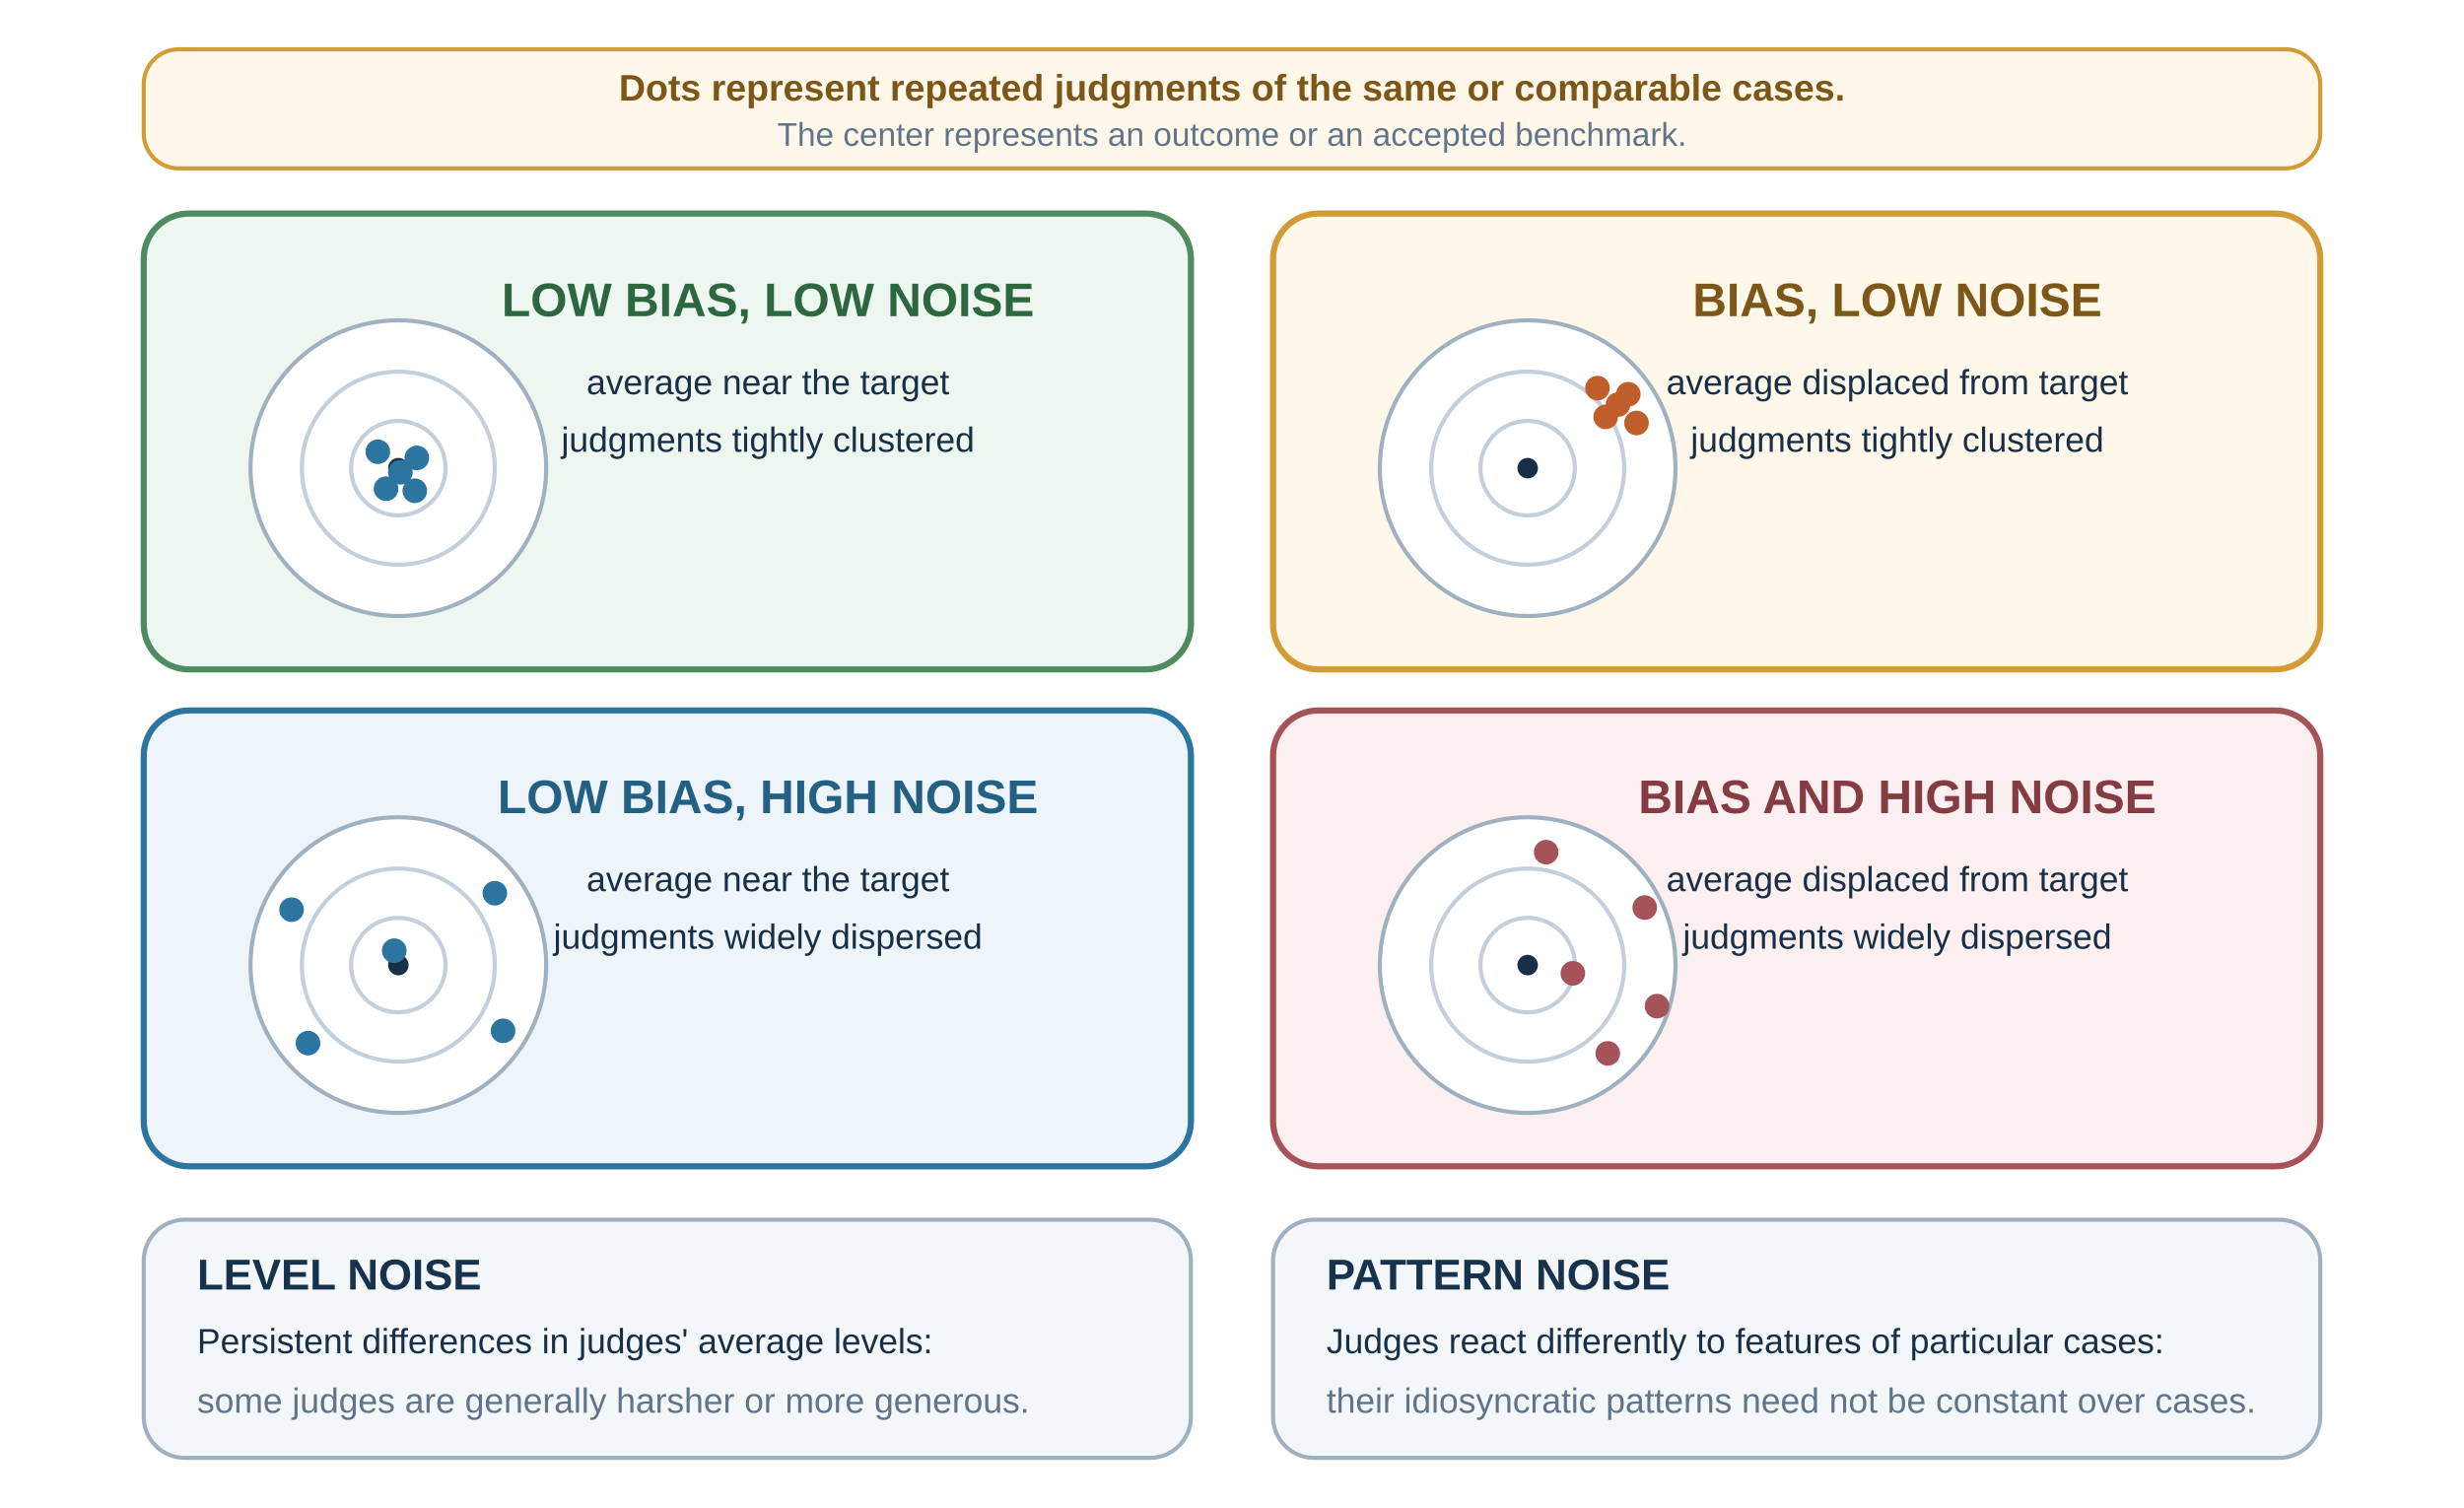
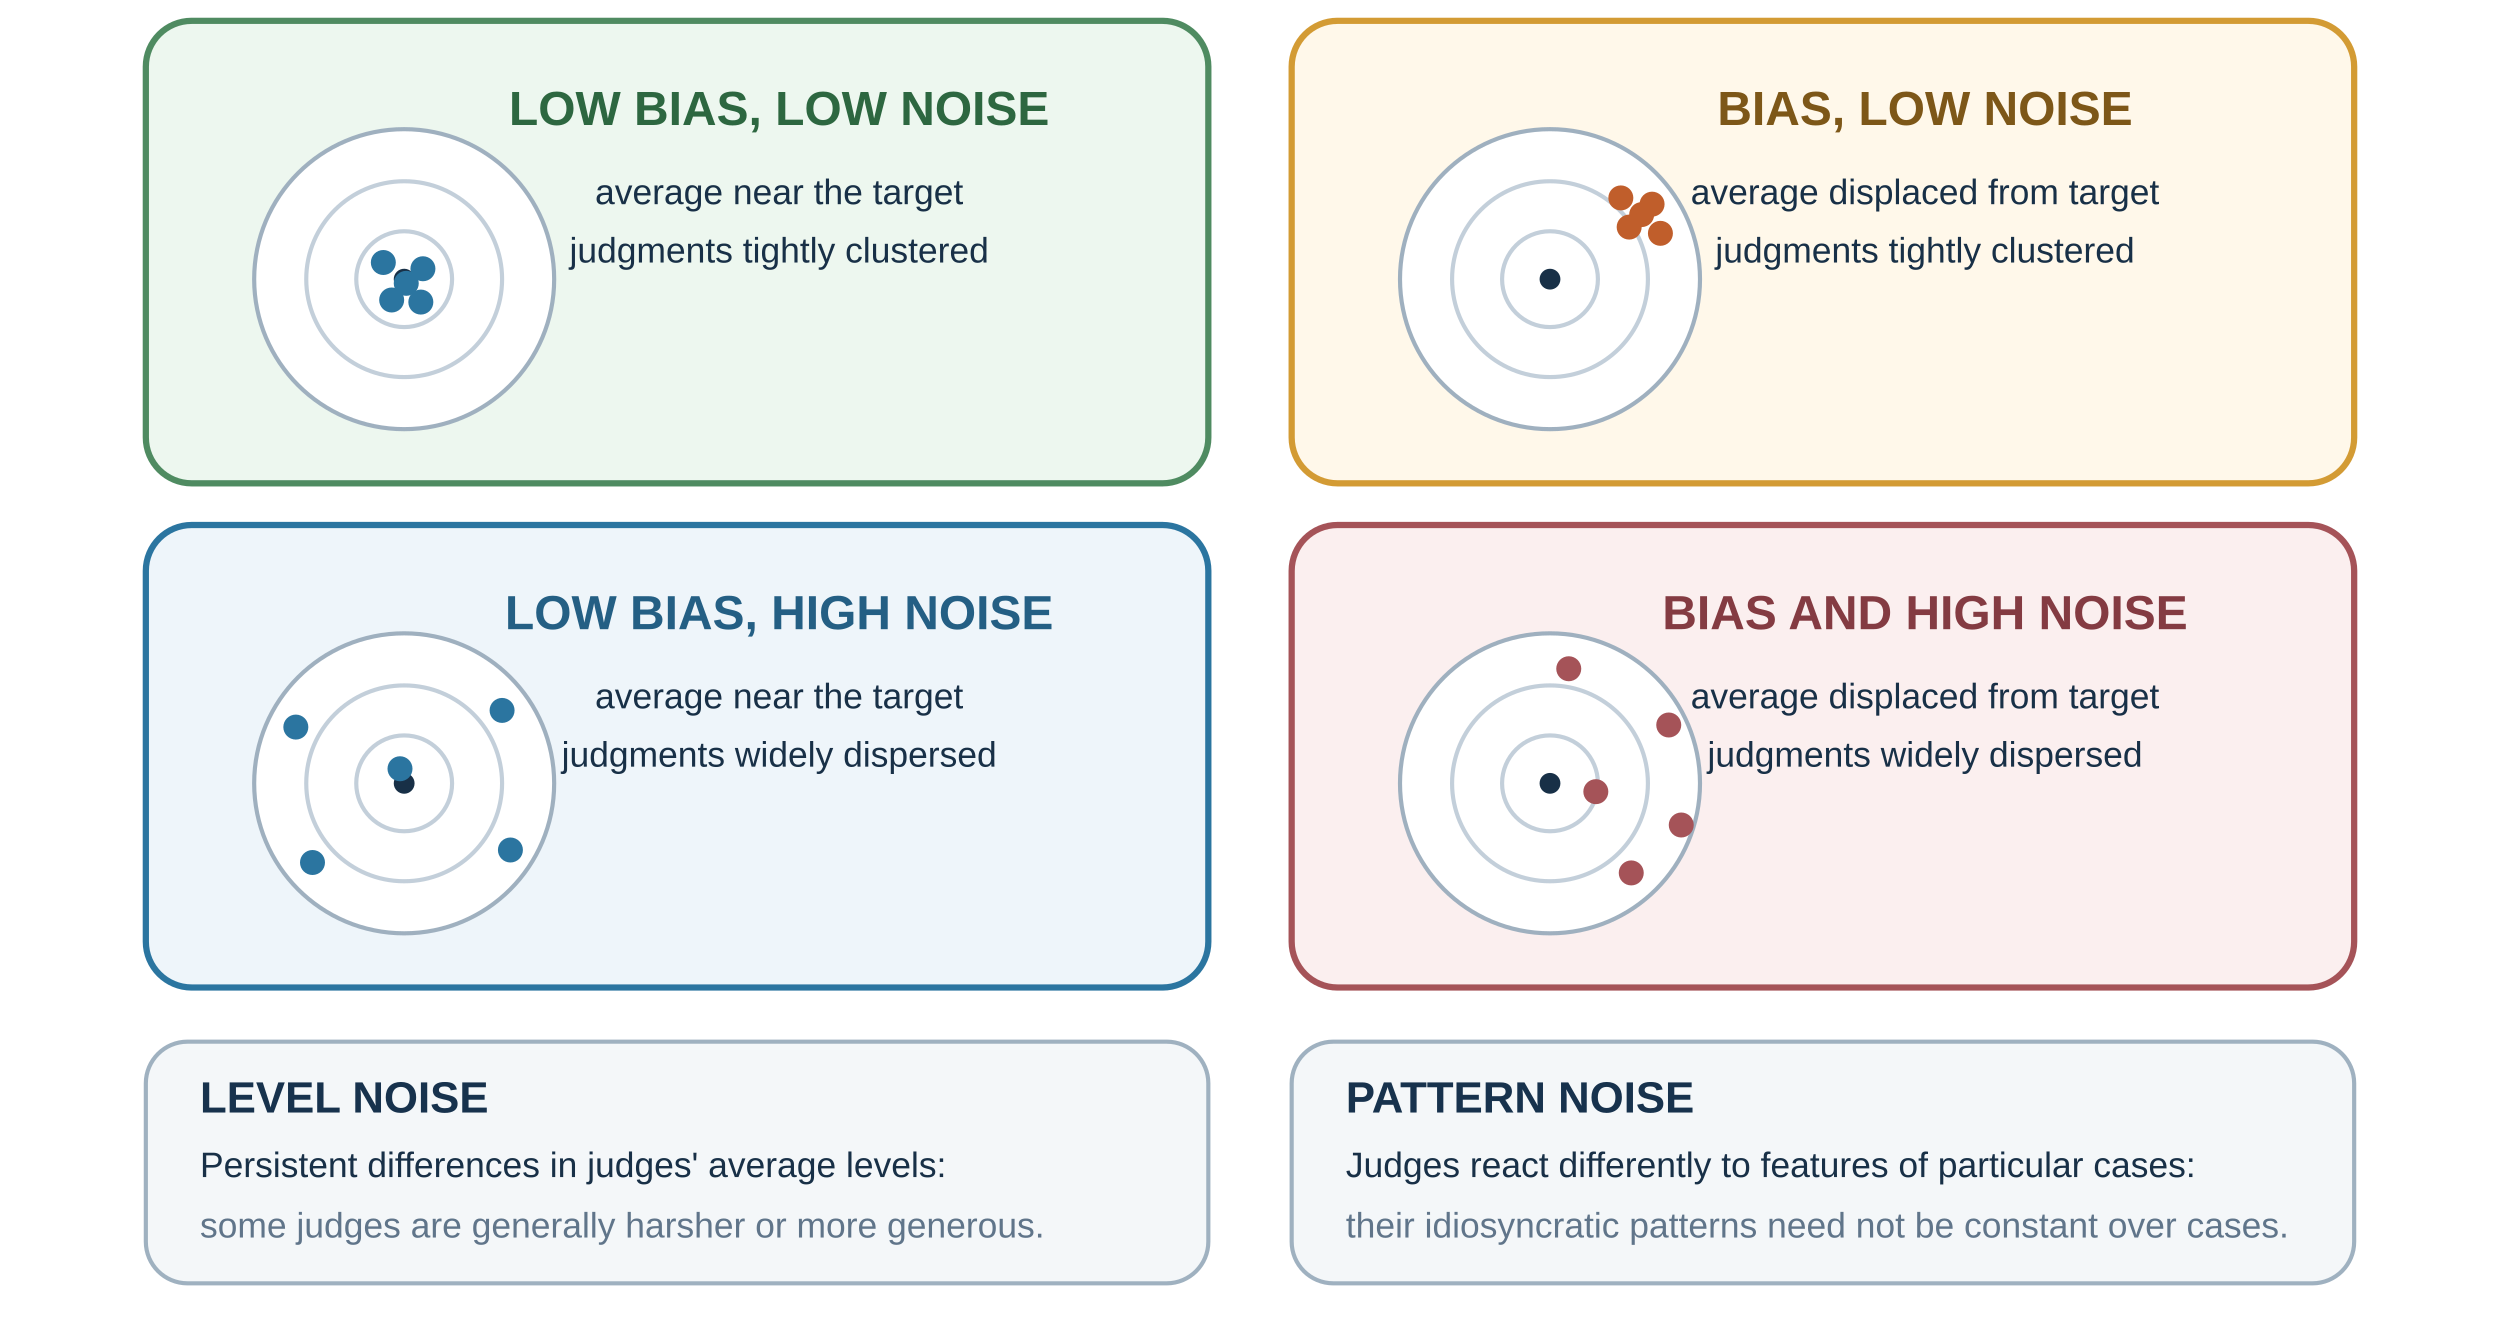
- <svg xmlns="http://www.w3.org/2000/svg" width="1200" height="734" viewBox="0 80 1200 734" role="img" aria-labelledby="bias-title bias-desc">
+ <svg xmlns="http://www.w3.org/2000/svg" width="1200" height="640" viewBox="0 174 1200 640" role="img" aria-labelledby="bias-title bias-desc" data-text-review="2026-09-14">
  <rect width="1200" height="840" fill="#ffffff" />
-   <rect x="70" y="104" width="1060" height="58" rx="17" fill="#fff8ea" stroke="#d39b34" stroke-width="2" />
-   <text x="600" y="129" text-anchor="middle" font-family="Arial, Helvetica, sans-serif" font-size="18" font-weight="700" fill="#7d5718">Dots represent repeated judgments of the same or comparable cases.</text>
-   <text x="600" y="151" text-anchor="middle" font-family="Arial, Helvetica, sans-serif" font-size="16" fill="#60758a">The center represents an outcome or an accepted benchmark.</text>
  <g font-family="Arial, Helvetica, sans-serif">
    <g transform="translate(70,184)">
      <rect width="510" height="222" rx="22" fill="#edf7ef" stroke="#4f8b61" stroke-width="3" />
      <text x="304" y="50" text-anchor="middle" font-size="23" font-weight="700" fill="#2d6740">LOW BIAS, LOW NOISE</text>
      <text x="304" y="88" text-anchor="middle" font-size="17" fill="#183047">average near the target</text>
      <text x="304" y="116" text-anchor="middle" font-size="17" fill="#183047">judgments tightly clustered</text>
      <g transform="translate(124,124)">
        <circle r="72" fill="#ffffff" stroke="#9fb0bf" stroke-width="2" />
        <circle r="47" fill="none" stroke="#c3cfda" stroke-width="2" />
        <circle r="23" fill="none" stroke="#c3cfda" stroke-width="2" />
        <circle r="5" fill="#183047" />
        <g fill="#2b75a0">
          <circle cx="-10" cy="-8" r="6" />
          <circle cx="9" cy="-5" r="6" />
          <circle cx="-6" cy="10" r="6" />
          <circle cx="8" cy="11" r="6" />
          <circle cx="1" cy="2" r="6" />
        </g>
      </g>
    </g>
    <g transform="translate(620,184)">
      <rect width="510" height="222" rx="22" fill="#fff8ea" stroke="#d39b34" stroke-width="3" />
      <text x="304" y="50" text-anchor="middle" font-size="23" font-weight="700" fill="#7d5718">BIAS, LOW NOISE</text>
      <text x="304" y="88" text-anchor="middle" font-size="17" fill="#183047">average displaced from target</text>
      <text x="304" y="116" text-anchor="middle" font-size="17" fill="#183047">judgments tightly clustered</text>
      <g transform="translate(124,124)">
        <circle r="72" fill="#ffffff" stroke="#9fb0bf" stroke-width="2" />
        <circle r="47" fill="none" stroke="#c3cfda" stroke-width="2" />
        <circle r="23" fill="none" stroke="#c3cfda" stroke-width="2" />
        <circle r="5" fill="#183047" />
        <g fill="#c05e2b">
          <circle cx="34" cy="-39" r="6" />
          <circle cx="49" cy="-36" r="6" />
          <circle cx="38" cy="-25" r="6" />
          <circle cx="53" cy="-22" r="6" />
          <circle cx="44" cy="-31" r="6" />
        </g>
      </g>
    </g>
    <g transform="translate(70,426)">
      <rect width="510" height="222" rx="22" fill="#eef5fa" stroke="#2b75a0" stroke-width="3" />
      <text x="304" y="50" text-anchor="middle" font-size="23" font-weight="700" fill="#245f84">LOW BIAS, HIGH NOISE</text>
      <text x="304" y="88" text-anchor="middle" font-size="17" fill="#183047">average near the target</text>
      <text x="304" y="116" text-anchor="middle" font-size="17" fill="#183047">judgments widely dispersed</text>
      <g transform="translate(124,124)">
        <circle r="72" fill="#ffffff" stroke="#9fb0bf" stroke-width="2" />
        <circle r="47" fill="none" stroke="#c3cfda" stroke-width="2" />
        <circle r="23" fill="none" stroke="#c3cfda" stroke-width="2" />
        <circle r="5" fill="#183047" />
        <g fill="#2b75a0">
          <circle cx="-52" cy="-27" r="6" />
          <circle cx="47" cy="-35" r="6" />
          <circle cx="-44" cy="38" r="6" />
          <circle cx="51" cy="32" r="6" />
          <circle cx="-2" cy="-7" r="6" />
        </g>
      </g>
    </g>
    <g transform="translate(620,426)">
      <rect width="510" height="222" rx="22" fill="#fbefef" stroke="#a55358" stroke-width="3" />
      <text x="304" y="50" text-anchor="middle" font-size="23" font-weight="700" fill="#843b42">BIAS AND HIGH NOISE</text>
      <text x="304" y="88" text-anchor="middle" font-size="17" fill="#183047">average displaced from target</text>
      <text x="304" y="116" text-anchor="middle" font-size="17" fill="#183047">judgments widely dispersed</text>
      <g transform="translate(124,124)">
        <circle r="72" fill="#ffffff" stroke="#9fb0bf" stroke-width="2" />
        <circle r="47" fill="none" stroke="#c3cfda" stroke-width="2" />
        <circle r="23" fill="none" stroke="#c3cfda" stroke-width="2" />
        <circle r="5" fill="#183047" />
        <g fill="#a55358">
          <circle cx="9" cy="-55" r="6" />
          <circle cx="57" cy="-28" r="6" />
          <circle cx="22" cy="4" r="6" />
          <circle cx="63" cy="20" r="6" />
          <circle cx="39" cy="43" r="6" />
        </g>
      </g>
    </g>
  </g>
  <g font-family="Arial, Helvetica, sans-serif">
    <rect x="70" y="674" width="510" height="116" rx="20" fill="#f4f7f9" stroke="#9fb1c0" stroke-width="2" />
    <text x="96" y="708" font-size="21" font-weight="700" fill="#17324d">LEVEL NOISE</text>
    <text x="96" y="739" font-size="17" fill="#183047">Persistent differences in judges' average levels:</text>
    <text x="96" y="768" font-size="17" fill="#60758a">some judges are generally harsher or more generous.</text>
    <rect x="620" y="674" width="510" height="116" rx="20" fill="#f4f7f9" stroke="#9fb1c0" stroke-width="2" />
    <text x="646" y="708" font-size="21" font-weight="700" fill="#17324d">PATTERN NOISE</text>
    <text x="646" y="739" font-size="17" fill="#183047">Judges react differently to features of particular cases:</text>
    <text x="646" y="768" font-size="17" fill="#60758a">their idiosyncratic patterns need not be constant over cases.</text>
  </g>
</svg>
